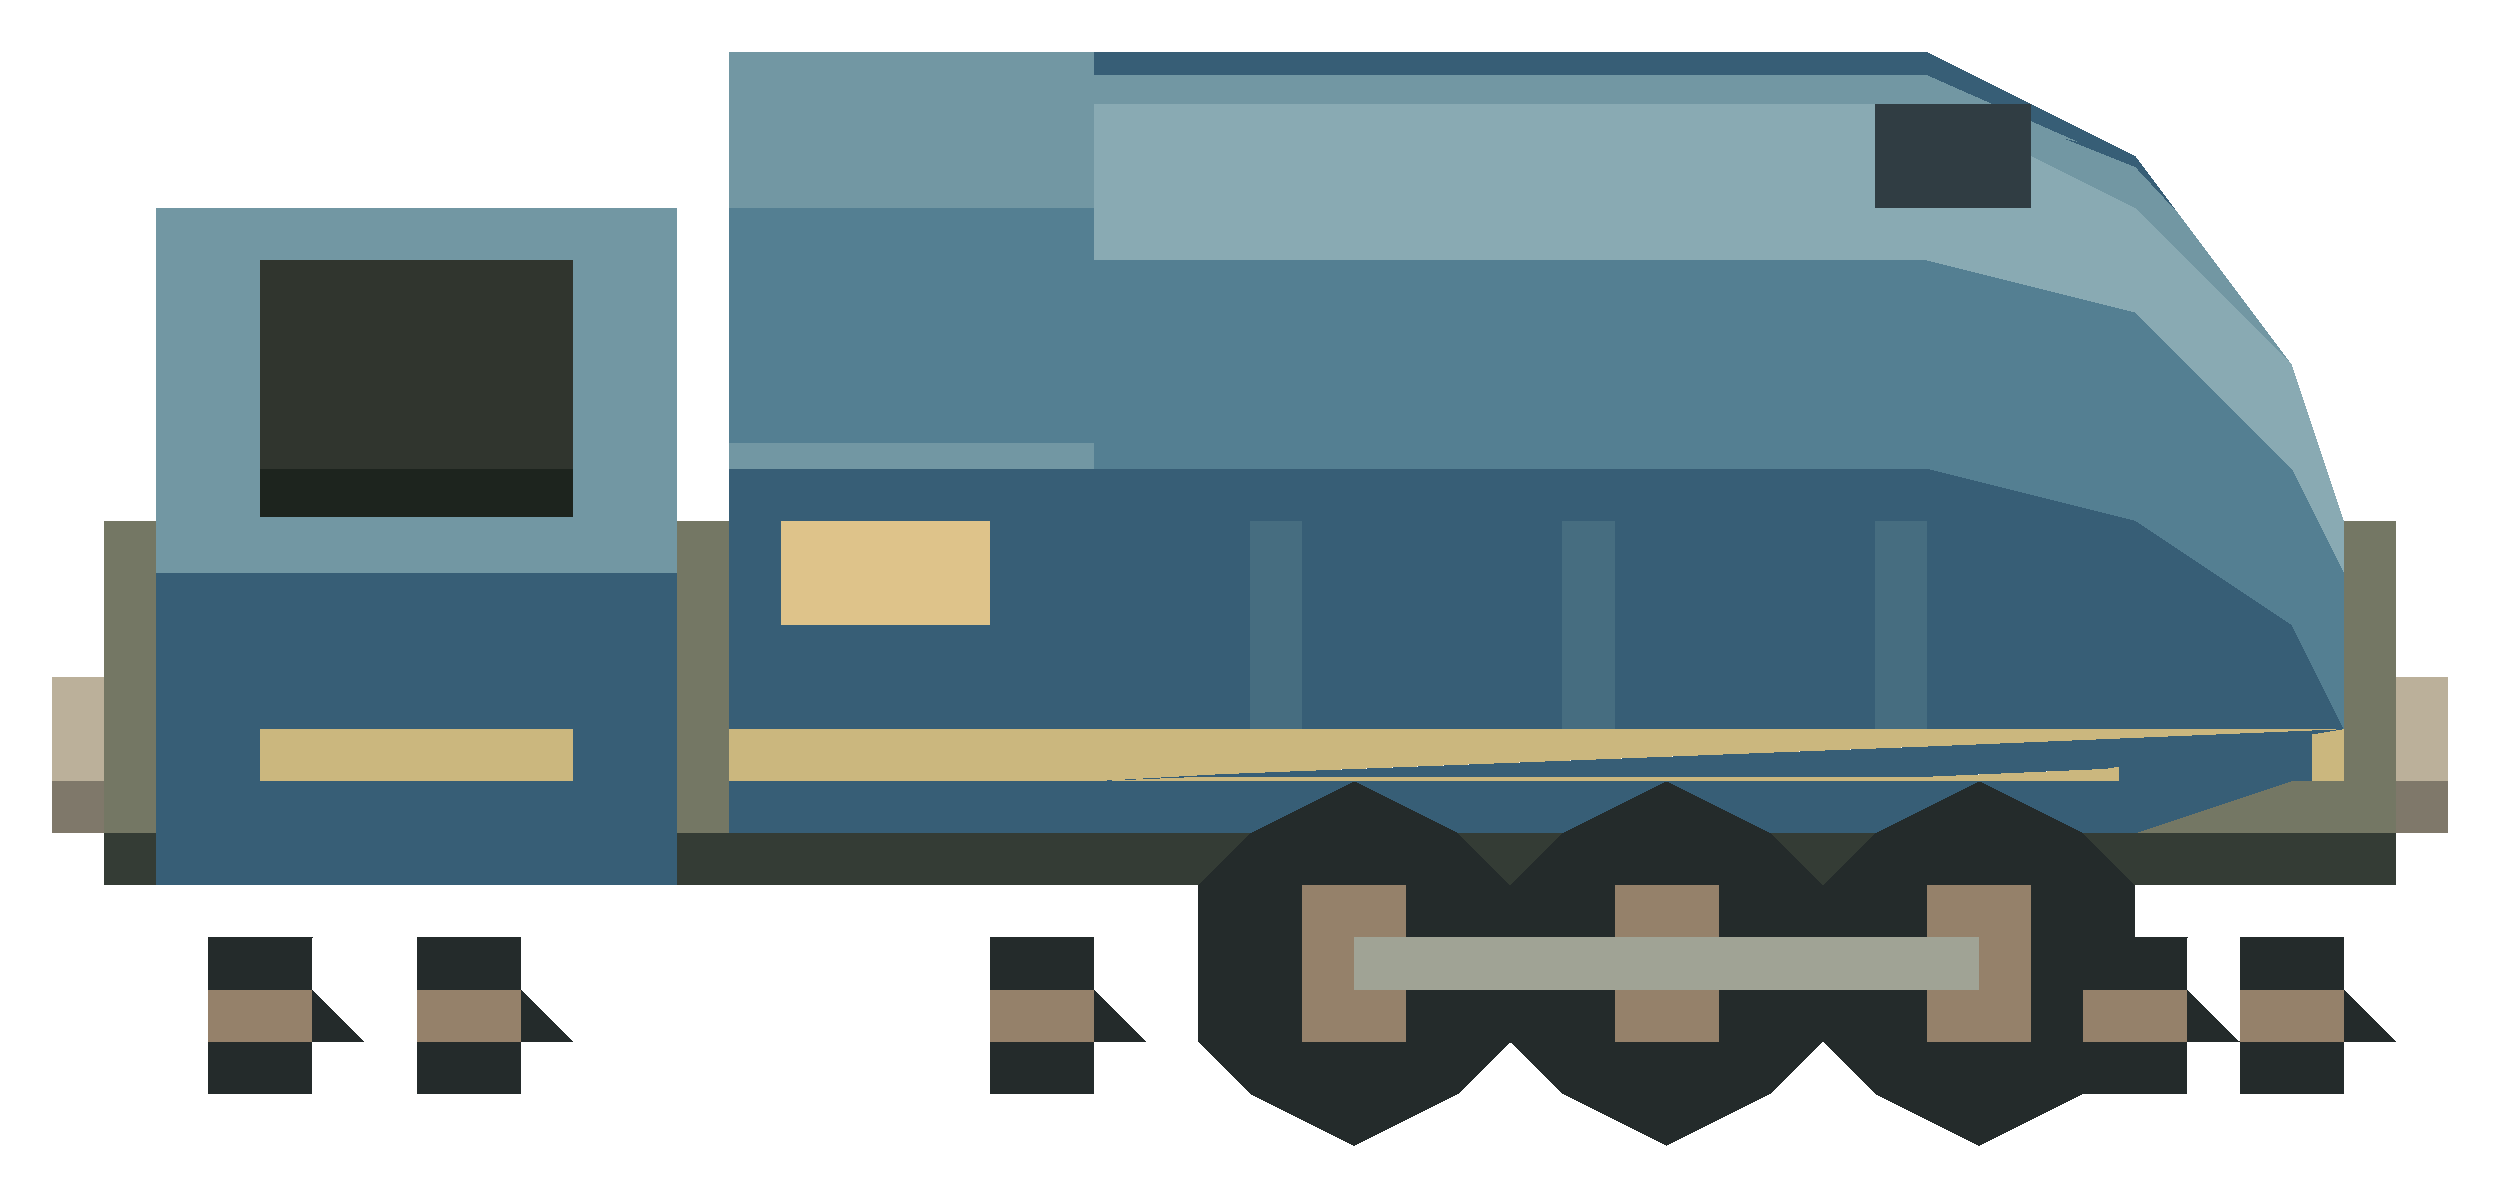
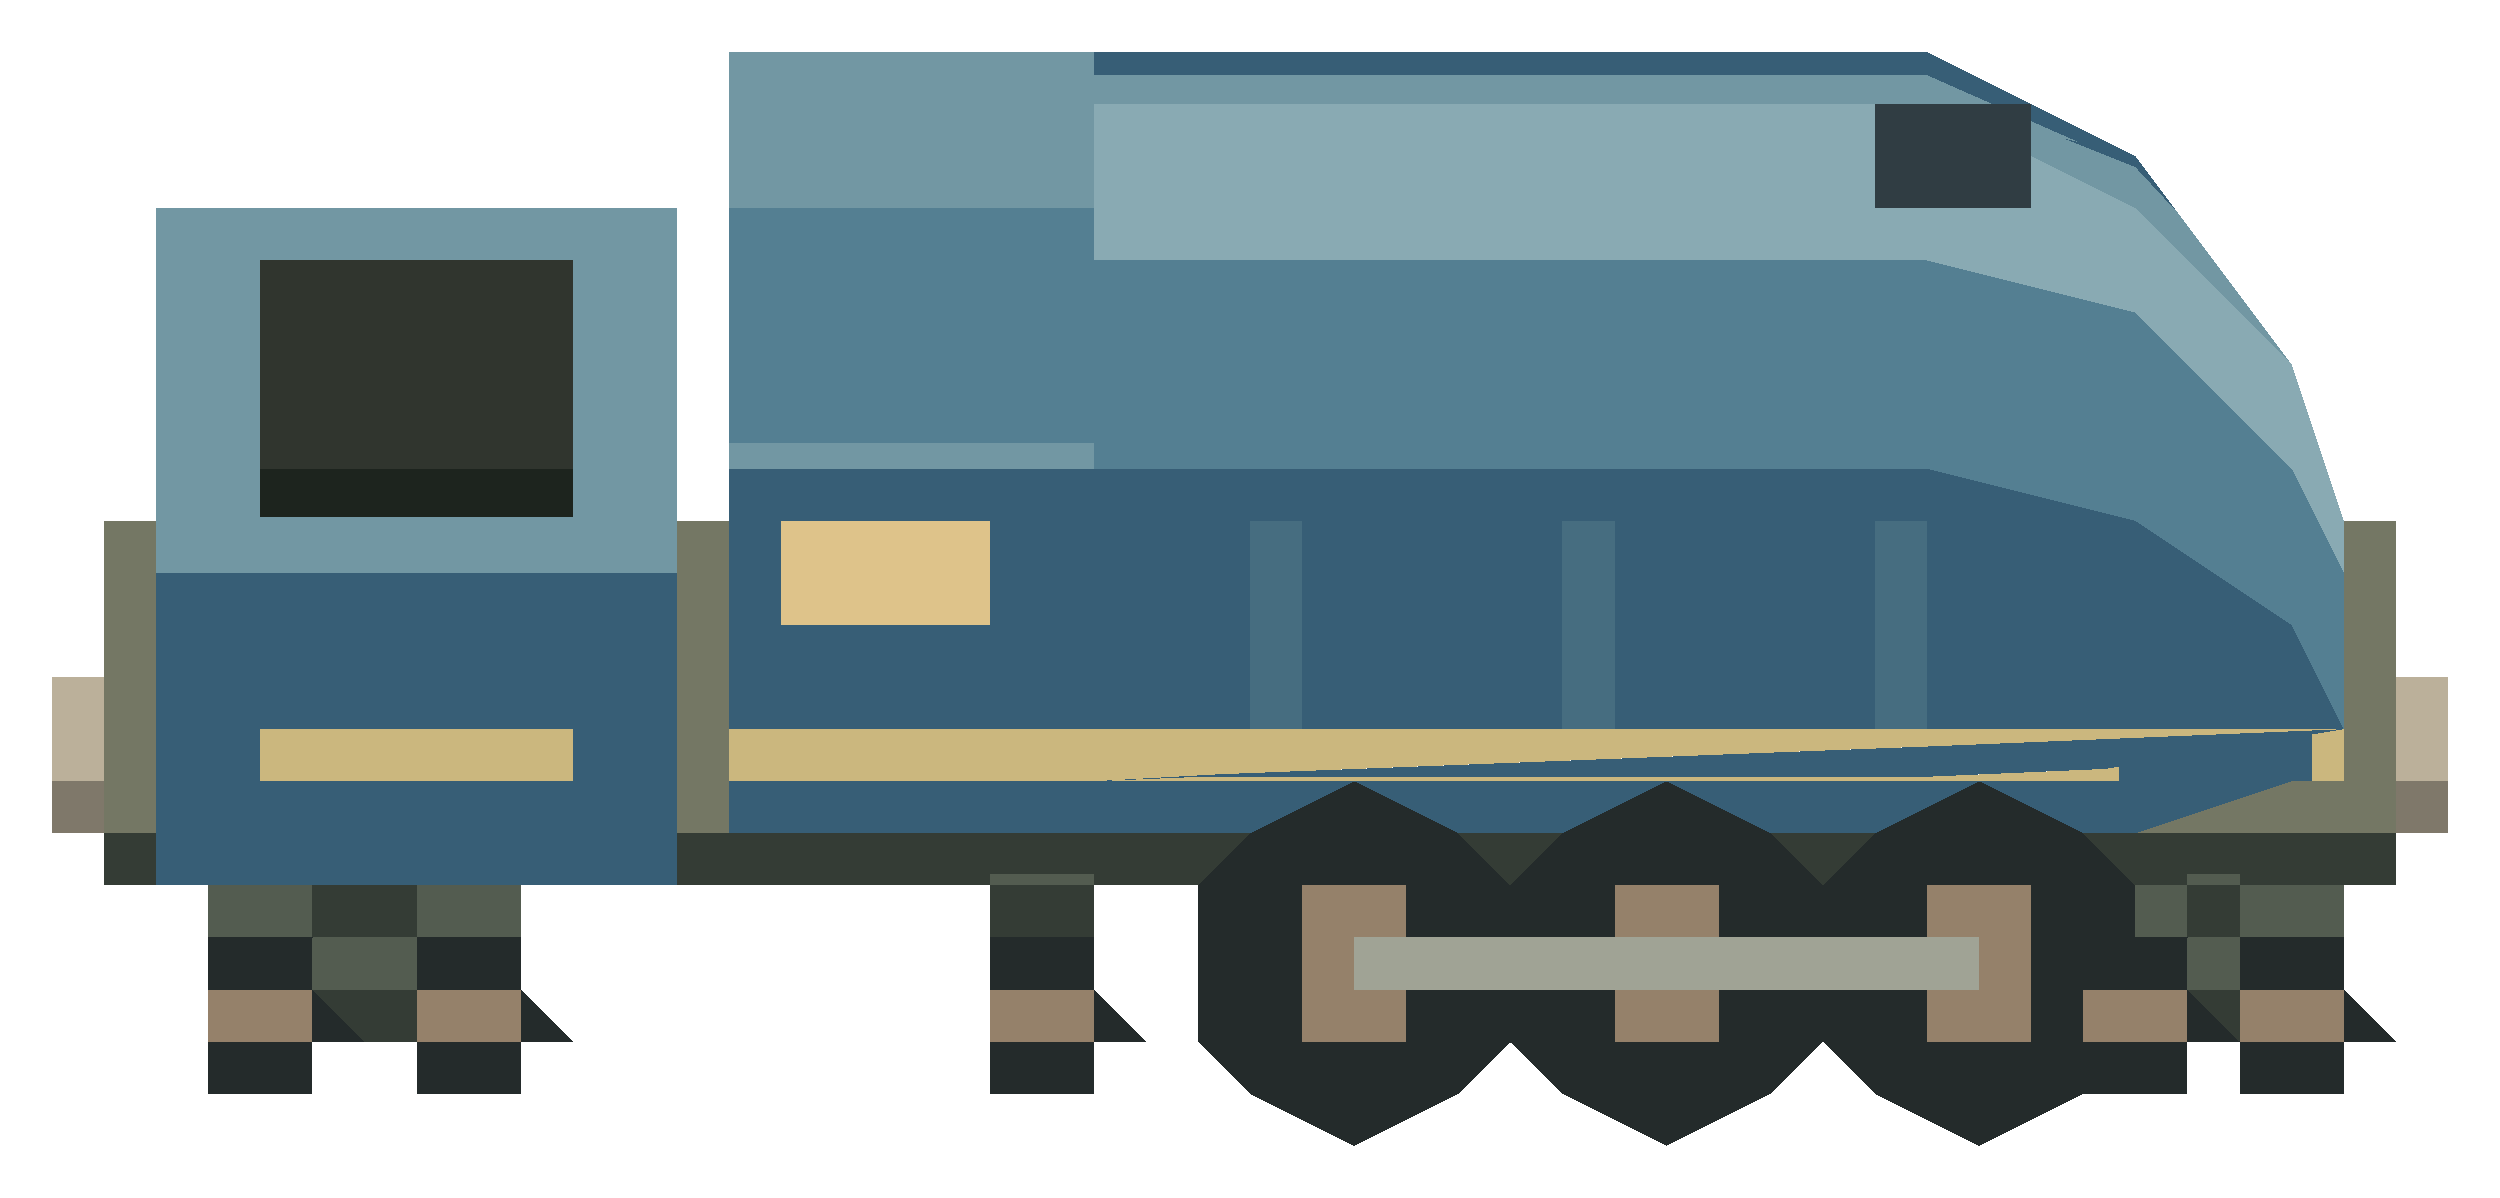
<svg xmlns="http://www.w3.org/2000/svg" width="48" height="23" viewBox="0 0 48 23" shape-rendering="crispEdges" data-template="driving-loco-steam-streamliner-right" data-anchor-x="2" data-anchor-y="17" data-length-m="22">
  <g id="silhouette-underlays">
</g>
  <g id="coupler">
    <path d="M1,15 2,15 2,16 1,16Z" fill="#7f786a" />
    <path d="M1,13 2,13 2,15 1,15Z" fill="#bbb09a" />
  </g>
+   <g id="wheel-carriers">
+     <path d="M6,19 8,19 8,19 8,19 8,20 7,20ZM6,17 8,17 8,18 6,18ZM19,17 21,17 21,18 19,18ZM42,19 42,19 43,19 43,19 43,19 43,20 43,20ZM42,17 43,17 43,18 42,18Z" fill="#343c35" />
+     <path d="M8,18 8,17 10,17 10,18ZM6,18 6,18 8,18 8,19 6,19ZM6,18 4,18 4,17 6,17ZM19,16.788 21,16.788 21,17 19,17ZM43,18 43,17 45,17 45,18ZM42,18 43,18 43,19 43,19ZM42,18 42,18 42,18 43,19 43,19 42,19ZM42,18 42,18 41,17 42,17ZM42,18 42,18 41,18 41,17 41,17ZM42,16.788 43,16.788 43,17 42,17Z" fill="#535c50" />
+   </g>
  <g id="running-gear">
    <path d="M6,20 6,21 5,21ZM6,20 5,21 4,21ZM4,19 4,18 5,18ZM4,19 5,18 6,18ZM4,19 6,18 6,19ZM4,19 6,19 7,20ZM4,19 6,19 7,20ZM4,19 6,19 7,20ZM4,19 6,19 7,20ZM4,19 6,19 7,20ZM6,19.667 6,19 6,19 7,20ZM6,19.667 4,19 6,19 6,19ZM4,19 7,20 6,20ZM4,19 7,20 6,20ZM4,19 7,20 6,20ZM4,19 7,20 6,20ZM4,19 7,20 6,20ZM6,20 6,19.667 7,20 6,20ZM4,19 6,19.667 6,20 6,20ZM6,20 4,21 4,20ZM6,20 4,20 4,19ZM6,20 4,20 4,19ZM6,20 4,20 4,19ZM6,20 4,20 4,19ZM6,20 4,20 4,19ZM6,20 4,20 4,19ZM10,20 10,21 9,21ZM10,20 9,21 8,21ZM8,19 8,18 9,18ZM8,19 9,18 10,18ZM8,19 10,18 10,19ZM8,19 10,19 11,20ZM8,19 10,19 11,20ZM8,19 10,19 11,20ZM8,19 10,19 11,20ZM8,19 10,19 11,20ZM10,19.667 10,19 10,19 11,20ZM10,19.667 8,19 10,19 10,19ZM8,19 11,20 10,20ZM8,19 11,20 10,20ZM8,19 11,20 10,20ZM8,19 11,20 10,20ZM8,19 11,20 10,20ZM10,20 10,19.667 11,20 10,20ZM8,19 10,19.667 10,20 10,20ZM10,20 8,21 8,20ZM10,20 8,20 8,19ZM10,20 8,20 8,19ZM10,20 8,20 8,19ZM10,20 8,20 8,19ZM10,20 8,20 8,19ZM10,20 8,20 8,19ZM21,20 21,21 20,21ZM21,20 20,21 19,21ZM19,19 19,18 20,18ZM19,19 20,18 21,18ZM19,19 21,18 21,19ZM19,19 21,19 22,20ZM19,19 21,19 22,20ZM19,19 21,19 22,20ZM19,19 21,19 22,20ZM19,19 21,19 22,20ZM21,19.667 21,19 21,19 22,20ZM21,19.667 19,19 21,19 21,19ZM19,19 22,20 21,20ZM19,19 22,20 21,20ZM19,19 22,20 21,20ZM19,19 22,20 21,20ZM19,19 22,20 21,20ZM21,20 21,19.667 22,20 21,20ZM19,19 21,19.667 21,20 21,20ZM21,20 19,21 19,20ZM21,20 19,20 19,19ZM21,20 19,20 19,19ZM21,20 19,20 19,19ZM21,20 19,20 19,19ZM21,20 19,20 19,19ZM21,20 19,20 19,19ZM29,18 27,18 27,15.5 28,16 29,17 29,18ZM29,19 29,20 28,21 27,21.5 27,19ZM27,20 27,21.5 26,22 24,21 23,20 23,20ZM25,20 23,20 23,20 23,18 23,17 24,16 25,15.5ZM27,18 25,18 25,15.5 26,15 27,15.5ZM27,19 27,20 25,20 25,19ZM26,18 26,19 25,19 25,18ZM27,17 25,17 25,15.5 26,15 27,15.5ZM27,17 27,18 25,18 25,17ZM27,19 27,20 25,20 25,19ZM26,18 26,19 25,19 25,18ZM35,18 33,18 33,15.5 34,16 35,17 35,18ZM35,19 35,20 34,21 33,21.5 33,19ZM33,20 33,21.5 32,22 30,21 29,20 29,20ZM31,18 29,18 29,18 29,17 30,16 31,15.5ZM31,19 31,20 29,20 29,20 29,19ZM33,18 31,18 31,15.5 32,15 33,15.5ZM33,19 33,20 31,20 31,19ZM33,17 31,17 31,15.5 32,15 33,15.5ZM33,17 33,18 31,18 31,17ZM33,19 33,20 31,20 31,19ZM40,21 40,21 39,21.5 39,15.5 40,16 40,16ZM41,18 40,18 40,16 40,16 41,17 41,18ZM39,20 39,21.5 38,22 36,21 35,20 35,20ZM37,18 35,18 35,18 35,17 36,16 37,15.5ZM37,19 37,20 35,20 35,20 35,19ZM39,18 37,18 37,15.5 38,15 39,15.5ZM38,18 39,18 39,20 38,20ZM38,19 38,20 37,20 37,19ZM39,17 37,17 37,15.5 38,15 39,15.5ZM39,17 39,18 37,18 37,17ZM38,18 39,18 39,20 38,20ZM38,19 38,20 37,20 37,19ZM42,20 42,21 41,21ZM42,20 41,21 40,21ZM40,19 40,18 41,18ZM40,19 41,18 42,18ZM40,19 42,18 42,19ZM40,19 42,19 43,20ZM40,19 42,19 43,20ZM40,19 42,19 43,20ZM40,19 42,19 43,20ZM40,19 42,19 43,20ZM42,19.667 42,19 42,19 43,20ZM42,19.667 40,19 42,19 42,19ZM40,19 43,20 42,20ZM40,19 43,20 42,20ZM40,19 43,20 42,20ZM40,19 43,20 42,20ZM40,19 43,20 42,20ZM42,20 42,19.667 43,20 42,20ZM40,19 42,19.667 42,20 42,20ZM42,20 40,21 40,20ZM42,20 40,20 40,19ZM42,20 40,20 40,19ZM42,20 40,20 40,19ZM42,20 40,20 40,19ZM42,20 40,20 40,19ZM42,20 40,20 40,19ZM45,20 45,21 44,21ZM45,20 44,21 43,21ZM43,19 43,18 44,18ZM43,19 44,18 45,18ZM43,19 45,18 45,19ZM43,19 45,19 46,20ZM43,19 45,19 46,20ZM43,19 45,19 46,20ZM43,19 45,19 46,20ZM43,19 45,19 46,20ZM45,19.667 45,19 45,19 46,20ZM45,19.667 43,19 45,19 45,19ZM43,19 46,20 45,20ZM43,19 46,20 45,20ZM43,19 46,20 45,20ZM43,19 46,20 45,20ZM43,19 46,20 45,20ZM45,20 45,19.667 46,20 45,20ZM43,19 45,19.667 45,20 45,20ZM45,20 43,21 43,20ZM45,20 43,20 43,19ZM45,20 43,20 43,19ZM45,20 43,20 43,19ZM45,20 43,20 43,19ZM45,20 43,20 43,19ZM45,20 43,20 43,19Z" fill="#242b2b" />
    <path d="M6,20 5,20 5,20 5,20 4,20 4,20 4,19 5,19 5,19 5,19 6,19 6,20ZM10,20 9,20 9,20 9,20 8,20 8,20 8,19 9,19 9,19 9,19 10,19 10,20ZM21,20 20,20 20,20 20,20 19,20 19,20 19,19 20,19 20,19 20,19 21,19 21,20ZM27,18 25,18 25,18 25,18 25,17 26,17 27,17 27,18 27,18ZM27,19 27,19 27,20 26,20 25,20 25,19 25,19ZM26,19 25,19 25,19 25,18 25,18 25,18 26,18ZM33,18 31,18 31,18 31,18 31,17 32,17 33,17 33,18 33,18ZM33,19 33,19 33,20 32,20 31,20 31,19 31,19ZM39,18 37,18 37,18 37,18 37,17 38,17 39,17 39,18 39,18ZM39,19 39,20 38,20 38,20 38,18 39,18 39,18 39,18ZM38,19 38,20 38,20 37,20 37,19 37,19ZM42,20 41,20 41,20 41,20 40,20 40,20 40,19 41,19 41,19 41,19 42,19 42,20ZM45,20 44,20 44,20 44,20 43,20 43,20 43,19 44,19 44,19 44,19 45,19 45,20Z" fill="#95816a" />
  </g>
  <g id="frame">
-     <path d="M45,16 46,16 46,17 44,17ZM40,16 45,16 44,17 42,17ZM40,16 40,16 42,17 41,17ZM35,16.5 34,16 35,16ZM35.333,16.667 35,16.5 35,16 36,16ZM34,16 34,16 35,16.5 35,17 35,17ZM35,17 35,16.5 35.333,16.667 35,17 35,17ZM13,16 14,16 16,17 13,17ZM2,16 3,16 3,17 2,17ZM14,16 19,16 20,17 16,17ZM19,16 23,16 23,17 20,17ZM23,16 24,16 23,17 23,17ZM29,16.5 28,16 29,16ZM29.333,16.667 29,16.5 29,16 30,16ZM28,16 28,16 29,16.5 29,17 29,17ZM29,17 29,16.5 29.333,16.667 29,17 29,17Z" fill="#343c35" />
+     <path d="M44.212,16.788 45,16 46,16 46,16.788ZM44.212,16.788 41.576,16.788 40,16 45,16ZM41.576,16.788 40.788,16.788 40,16 40,16ZM35,16.5 34,16 35,16ZM35.333,16.667 35,16.5 35,16 36,16ZM35,16.5 35,16.788 34.788,16.788 34,16 34,16ZM35,16.5 35.333,16.667 35.212,16.788 35,16.788ZM15.576,16.788 13,16.788 13,16 14,16ZM3,16.788 2,16.788 2,16 3,16ZM19.788,16.788 15.576,16.788 14,16 19,16ZM23,16.788 19.788,16.788 19,16 23,16ZM23.212,16.788 23,16.788 23,16 24,16ZM29,16.5 28,16 29,16ZM29.333,16.667 29,16.5 29,16 30,16ZM29,16.5 29,16.788 28.788,16.788 28,16 28,16ZM29,16.5 29.333,16.667 29.212,16.788 29,16.788ZM43,16.788 46,16.788 46,17 43,17ZM41.576,16.788 42,16.788 42,17 42,17ZM40.788,16.788 41.576,16.788 42,17 42,17 41,17ZM34.788,16.788 35,16.788 35,17 35,17ZM35,17 35,16.788 35.212,16.788 35,17 35,17ZM21,16.788 23,16.788 23,17 21,17ZM23,16.788 23.212,16.788 23,17 23,17ZM28.788,16.788 29,16.788 29,17 29,17ZM29,17 29,16.788 29.212,16.788 29,17 29,17ZM13,16.788 19,16.788 19,17 13,17ZM2,16.788 3,16.788 3,17 2,17Z" fill="#343c35" />
    <path d="M2,10 3,10 3,16 2,16ZM14,11 13,11 13,10 14,10ZM13,11 14,11 14,16 13,16ZM45,10 46,10 46,11 45.429,11.286ZM45,10 45.429,11.286 45,11.5ZM45,11.5 46,11 46,16 45,16ZM44,15 45,15 45,16 44,16ZM41,16 44,15 44,16 41,16Z" fill="#747764" />
  </g>
  <g id="coupling-rods">
    <path d="M26,18 38,18 38,19 26,19Z" fill="#a0a395" />
  </g>
  <g id="tender">
    <path d="M3,14 3,11 13,11 13,14ZM11,14 13,14 13,17 11,17ZM3,15 11,15 11,17 3,17ZM5,15 3,15 3,14 5,14Z" fill="#375e76" />
    <path d="M3,4 5,4 5,11 3,11ZM5,5 5,4 13,4 13,5ZM11,9 11,5 13,5 13,9ZM11,9 13,9 13,11 11,11ZM5,9.929 11,9.929 11,11 5,11Z" fill="#7297a3" />
    <path d="M5,9.929 5,9 11,9 11,9.929Z" fill="#1d241e" />
    <path d="M5,5 11,5 11,9 5,9Z" fill="#30352e" />
    <path d="M5,14 11,14 11,15 5,15Z" fill="#cbb77e" />
  </g>
  <g id="cab">
    <path d="M14,10 14,9 21,9 21,10ZM19,14 19,10 21,10 21,14ZM19,15 21,15 21,16 19,16ZM14,14 14,12 19,12 19,14ZM14,15 19,15 19,16 14,16ZM15,12 14,12 14,10 15,10Z" fill="#375e76" />
    <path d="M14,8.515 21,8.515 21,9 14,9ZM14,1.444 14,1 21,1 21,1.444ZM21,1.444 21,4 14,4 14,1.444Z" fill="#7297a3" />
    <path d="M15,10 19,10 19,12 15,12Z" fill="#dec38a" />
    <path d="M21,4 21,8.515 14,8.515 14,4Z" fill="#547f92" />
    <path d="M14,14 21,14 21,15 14,15Z" fill="#cbb77e" />
  </g>
  <g id="boiler">
</g>
  <g id="streamlined-casing">
    <path d="M21,1.444 21,1 37,1 37,1.444ZM39.615,2.654 41,3 41,3 41,3.211ZM38.259,2 37,1.444 37,1 39,2ZM39.899,2.725 39,2.328 39,2 39,2 41,3 41,3ZM41,3.211 41,3 41.814,4.086ZM34.086,14.914 34.572,14.428 35,14.411 35,14.914ZM33.75,15.875 35,15.667 35,16 34,16ZM33.75,15.875 33.333,15.667 34,15 35,15 35,15.667ZM36,14 35,14 35,14 36,13 36,13ZM35,14.914 35,14.411 37,14.333 37,14.914ZM35,15.667 36.6,15.4 36,16 35,16ZM35,15.667 35,15 37,15 37,15 36.6,15.4ZM37,15 37,15.5 36,16 36,16ZM21,14 21,9 23,9 23,14ZM22.547,14.914 23,14.889 23,14.914ZM21,15 21,15 23,15 23,16 21,16ZM21,15 22.547,14.914 23,14.914 23,14.917ZM23,10 23,9 31,9 30,10ZM25,14 25,10 30,10 26,14ZM24,14 23,14 23,10 24,10ZM23,14.914 23,14.889 23.386,14.867 25.204,14.796 25.086,14.914ZM23,15 25,15 24,16 23,16ZM23,14.917 23,14.914 23.063,14.914ZM30,10 31,9 37,9 37,9.5 36,10ZM31,10 36,10 31,12.5ZM26,14 30,10 30,10 30,13 28,14ZM25.086,14.914 25.204,14.796 26.511,14.745 26.172,14.914ZM25,15 26,15 24,16 24,16ZM28,14 29,13.5 29,14ZM26.172,14.914 26.511,14.745 29,14.647 29,14.914ZM26,15 26,15 29,15 29,16 28,16ZM31,14 31,12.5 36,10 32,14ZM30,14 29,14 29,13.5 30,13ZM29,14.914 29,14.647 31.449,14.551 31.086,14.914ZM29,15 31,15 30,16 29,16ZM36,10 36,10 37,9.5 37,10ZM32,14 36,10 36,10 36,10 36,13 36,13 34,14ZM31.086,14.914 31.449,14.551 33.022,14.489 32.172,14.914ZM31,15 32,15 30,16 30,16ZM34,14 36,13 35,14ZM32.172,14.914 33.022,14.489 34.572,14.428 34.086,14.914ZM32,15 32,15 34,15 33.333,15.667ZM38,14 37,14 37,9 41,10 41,11ZM37.684,14.316 37.09,14.91 37,14.914 37,14.333ZM37.696,14.304 37.684,14.316 37.041,14.332ZM40,14 38,14 41,11 41,13.5ZM37.5,15.25 37,15.5 37,15.333ZM38,15 37.5,15.25 37,15.333 37,15 37,15ZM39.455,14.272 38.286,14.857 37.09,14.91 37.684,14.316ZM39.545,14.227 39.455,14.272 37.684,14.316 37.696,14.304ZM40.68,14.242 41,14.234 41,16 40.68,16ZM38,15 38,15 40.68,15 40.68,16 40,16ZM40.424,14.763 38.286,14.857 39.455,14.272 40.68,14.242 40.68,14.72ZM40.125,13.938 41,13.5 41,13.889ZM40,14 40.125,13.938 41,13.889 41,14ZM39.455,14.272 39.545,14.227 41,14.167 41,14.234ZM41,14.234 44,14.234 44,15 41,16ZM41,13.889 41,10 44,12 44,13.722ZM41,14 41,13.889 44,13.722 44,14ZM41,14.234 41,14.167 44,14.042 44,14.234ZM44,14.234 44.4,14.242 44.4,15 44,15ZM44,13.722 44,12 44.838,13.676ZM44,14 44,13.722 44.838,13.676 45,14 45,14ZM44,14.167 44,14.042 45,14ZM44.4,14.242 44,14.234 44,14.167 44.4,14.1Z" fill="#375e76" />
    <path d="M21,1.444 37,1.444 37,2 21,2ZM38.259,2 37,2 37,1.444ZM39,2.328 39.899,2.725 39,2.5ZM39,2.5 39.615,2.654 41,3.211 41,4 39,3ZM41,3.211 41.814,4.086 44,7 41,4Z" fill="#7297a3" />
    <path d="M21,4 37,4 37,5 21,5ZM36,4 21,4 21,2 36,2ZM39,3 41,4 41,6 39,5.5ZM37,4 39,4 39,5.5 37,5ZM41,4 44,7 44,9 41,6ZM44,7 45,10 45,11 44,9Z" fill="#89aab3" />
    <path d="M21,5 37,5 37,9 21,9ZM37,9 37,5 41,6ZM41,6 41,10 37,9ZM41,10 41,6 44,9ZM44,9 44,12 41,10ZM44,12 44,9 45,11ZM45,11 45,14 44,12Z" fill="#547f92" />
  </g>
  <g id="casing-details">
    <path d="M21,15 21,14 39,14ZM37.293,14.321 23.386,14.867 39,14 45,14ZM37,14.333 37.293,14.321 37.041,14.332ZM44.4,14.1 45,14 45,15 44.4,15ZM40.68,14.72 40.68,15 39,15ZM37,14.914 40.424,14.763 39,15 37,15ZM23.063,14.914 37,14.914 37,15 21,15Z" fill="#cbb77e" />
    <path d="M24,10 25,10 25,14 24,14ZM30,10 31,10 31,14 30,14ZM36,10 37,10 37,14 36,14Z" fill="#466d80" />
  </g>
  <g id="recessed-chimney">
    <path d="M36,2 39,2 39,4 36,4Z" fill="#303d43" />
  </g>
  <g id="coupler">
    <path d="M46,15 47,15 47,16 46,16Z" fill="#7f786a" />
    <path d="M46,13 47,13 47,15 46,15Z" fill="#bbb09a" />
  </g>
</svg>
